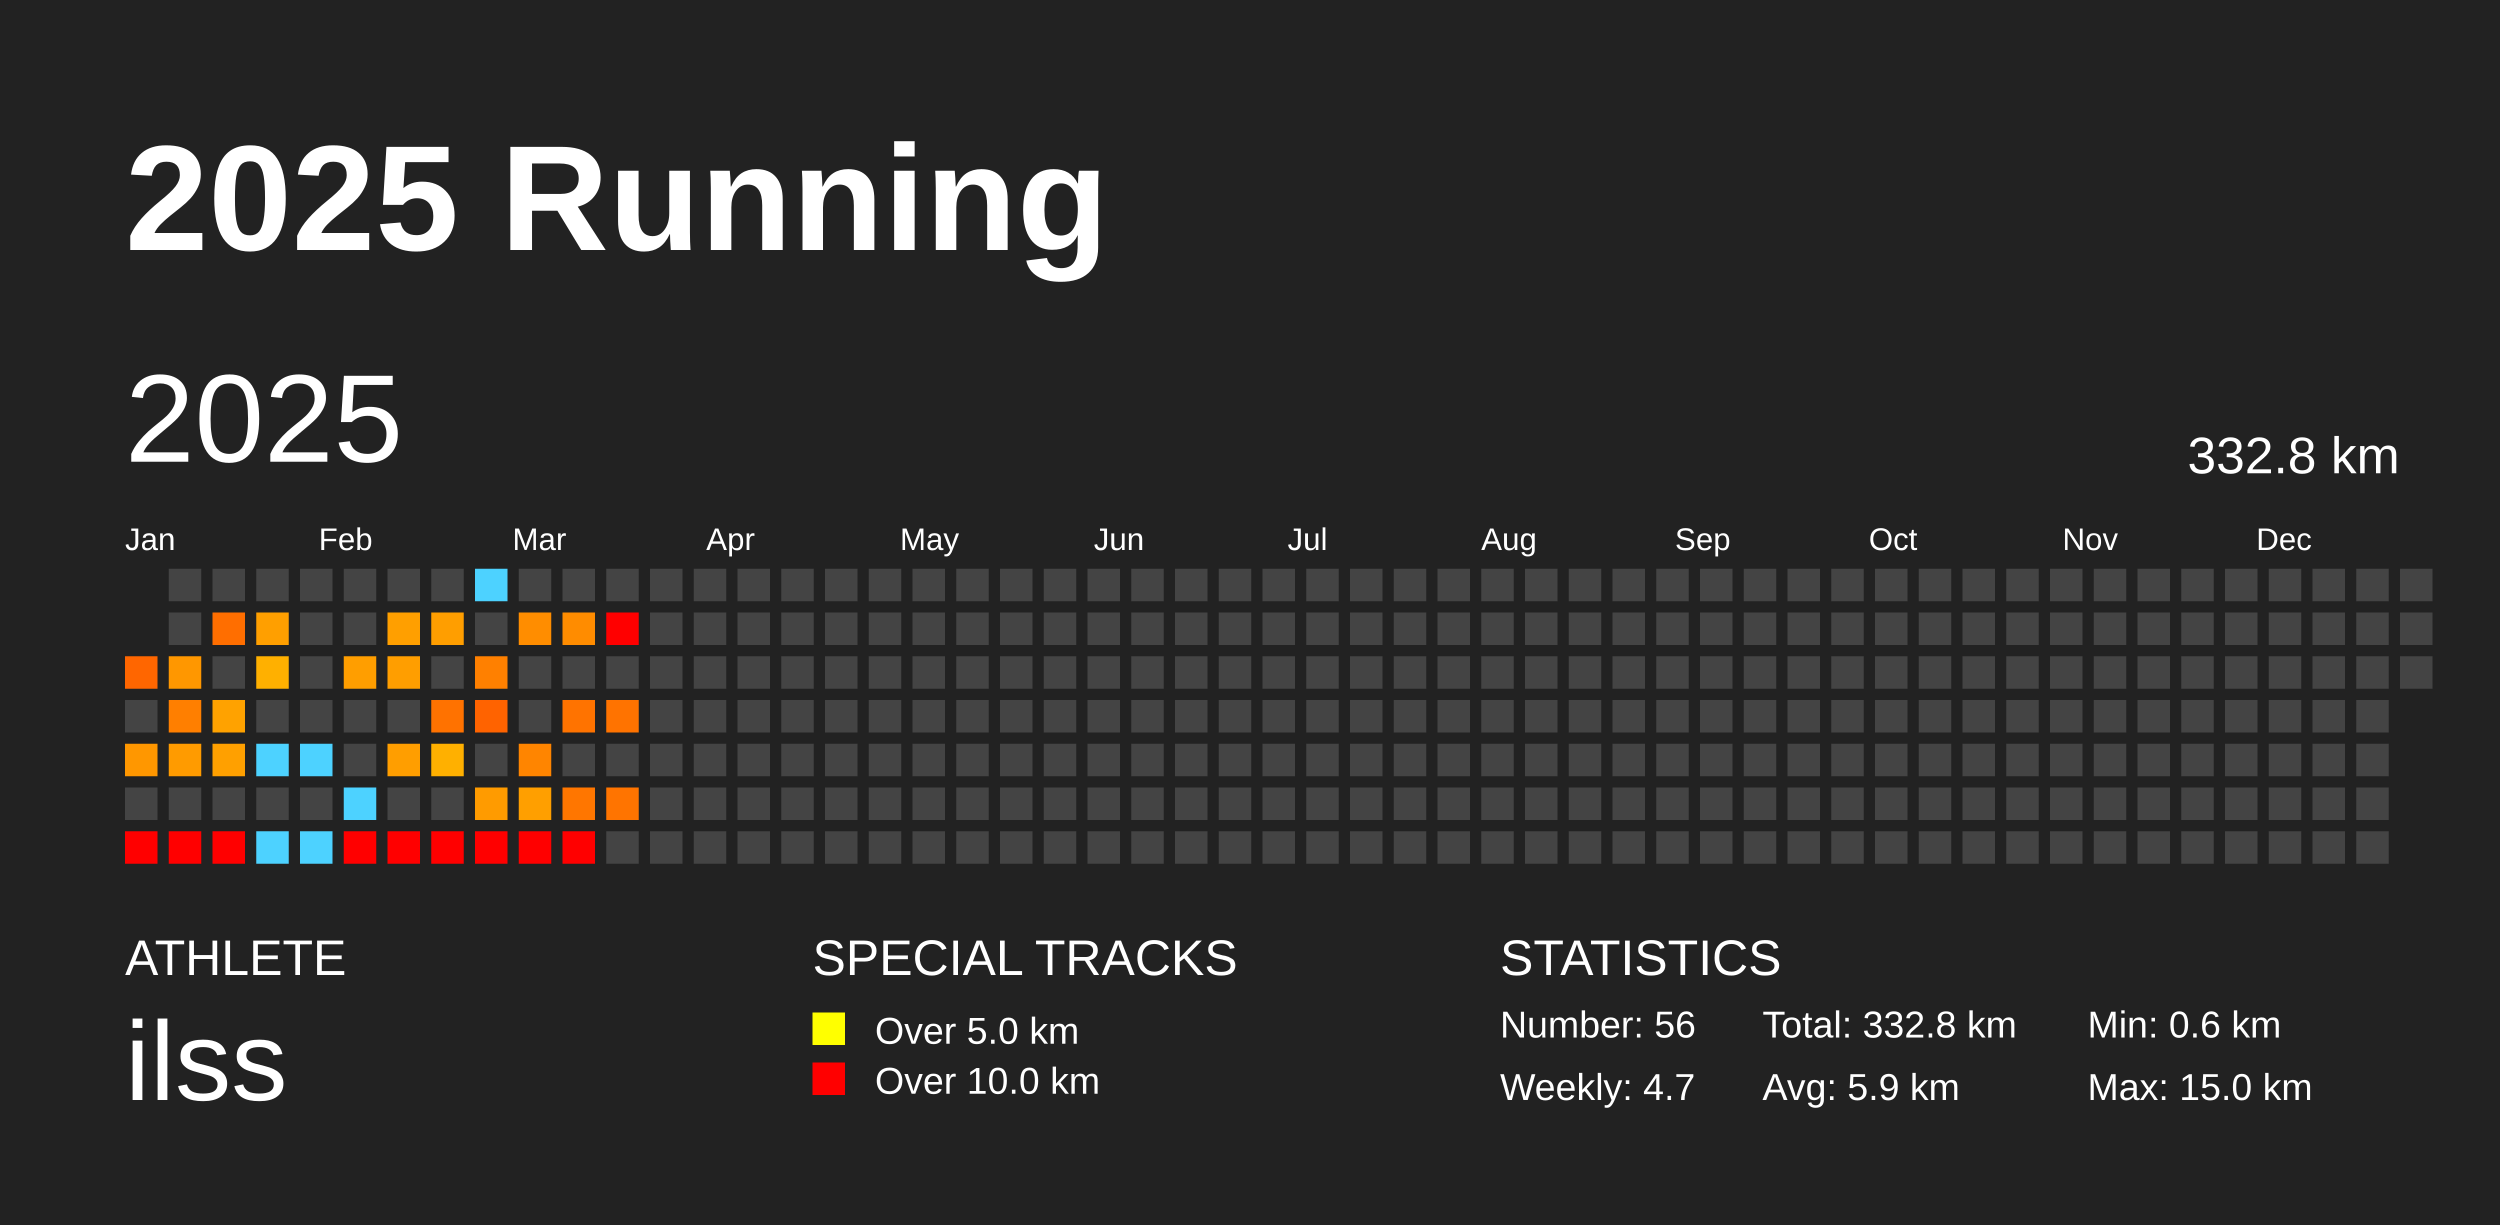
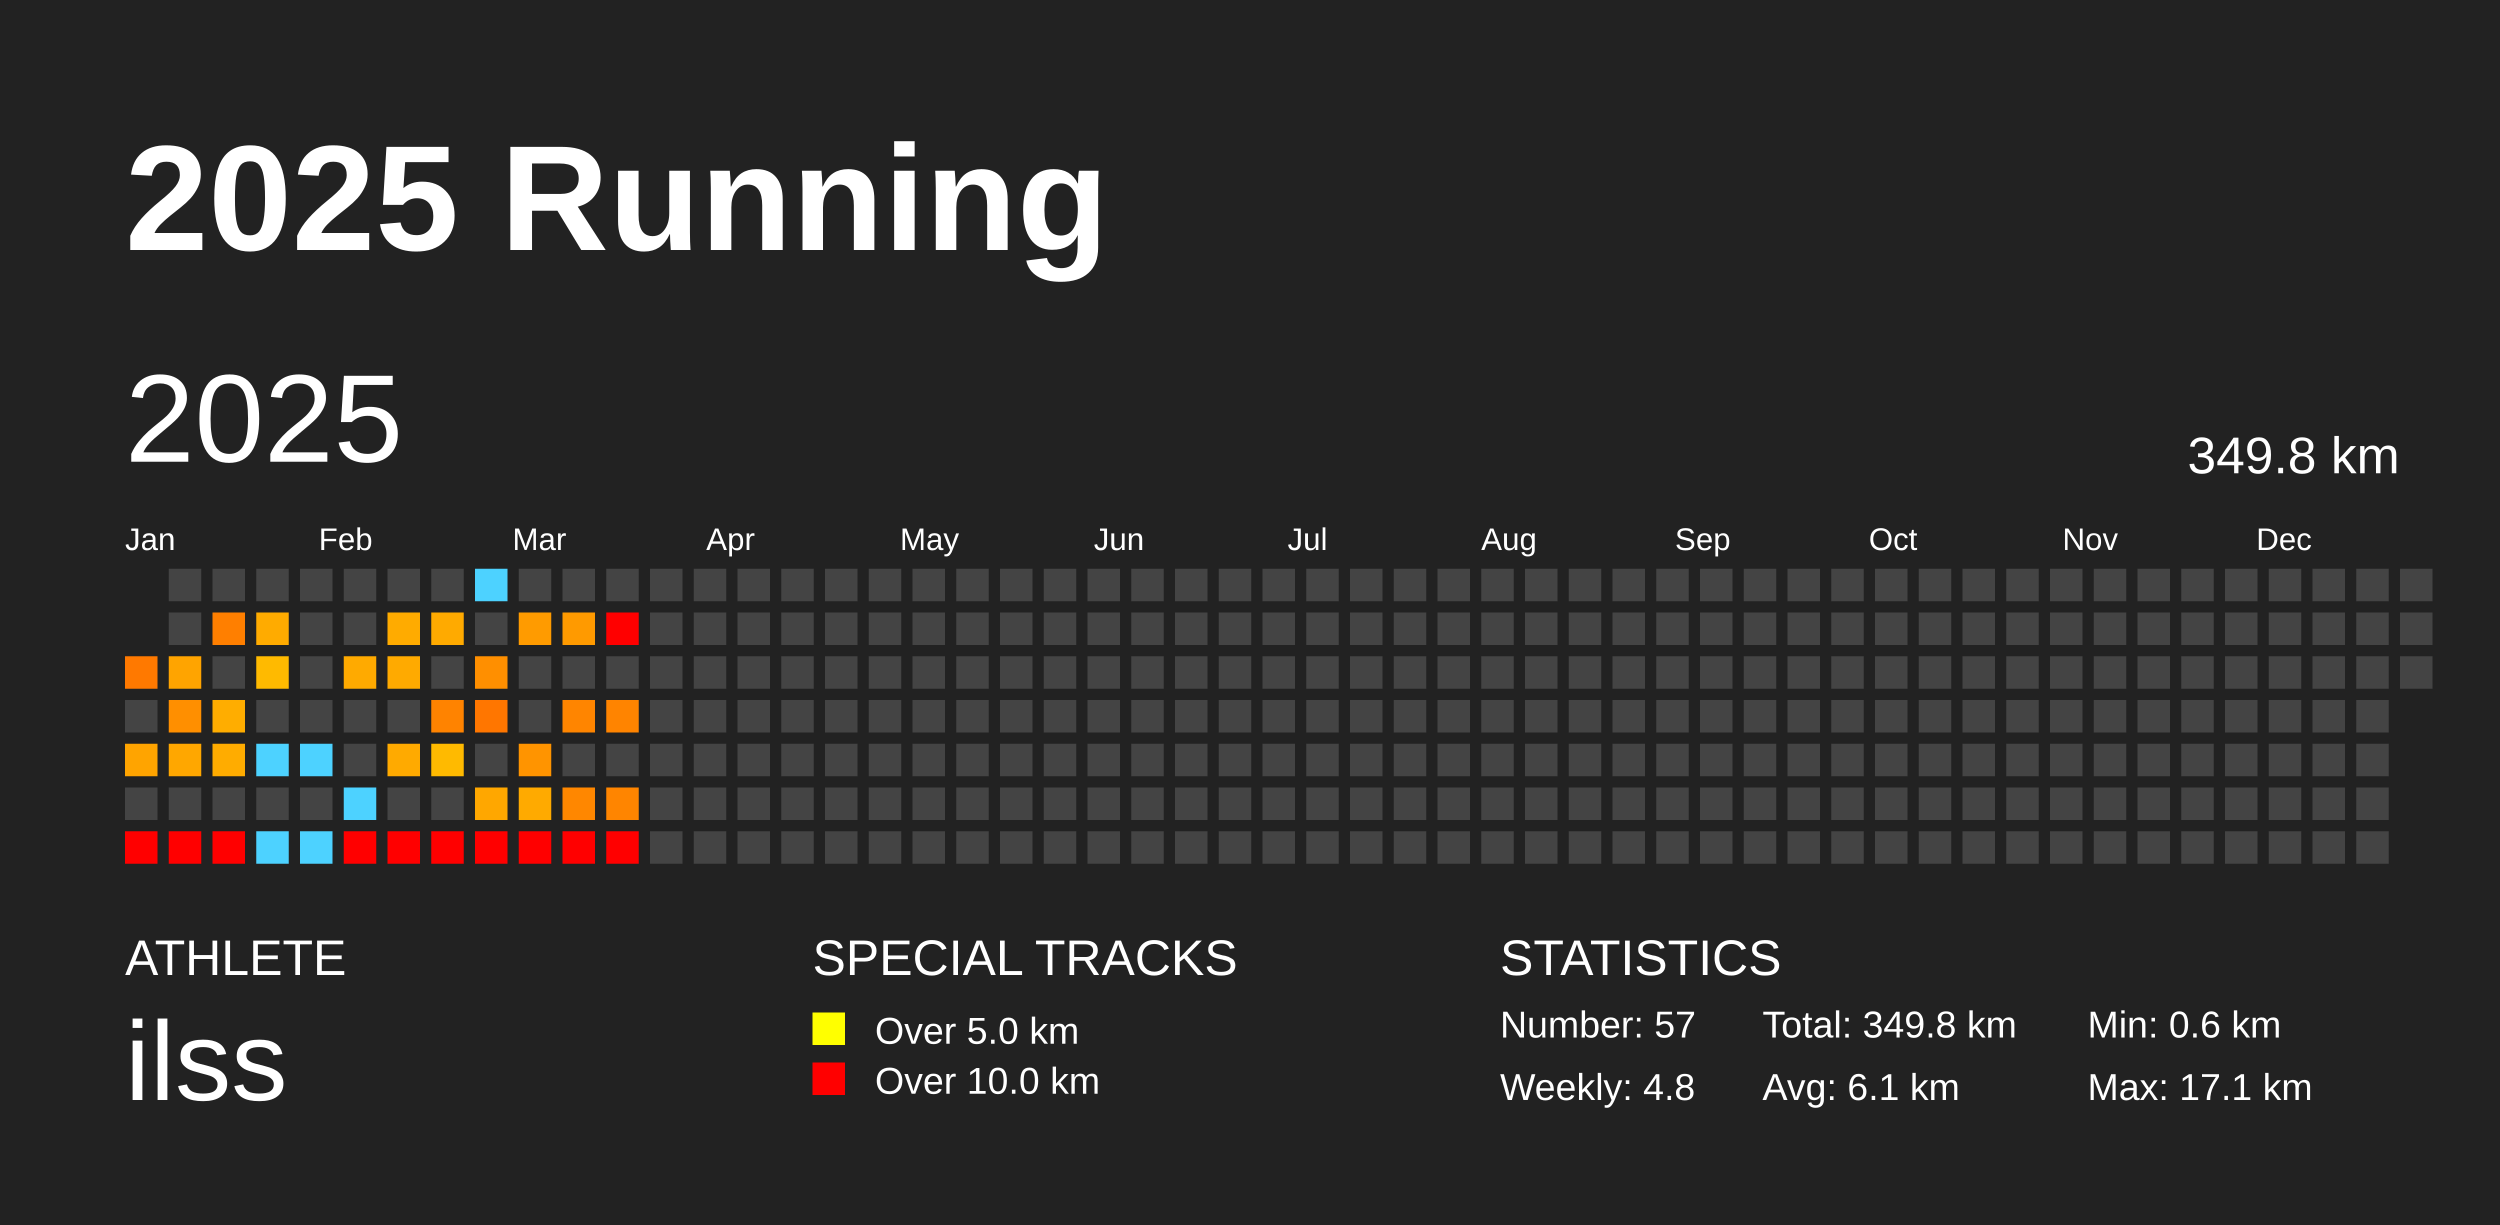
<svg xmlns="http://www.w3.org/2000/svg" baseProfile="full" height="98mm" version="1.1" viewBox="0,0,200,98" width="200mm">
  <defs />
  <rect fill="#222222" height="98" width="200" x="0" y="0" />
  <text fill="#FFFFFF" style="font-size:12px; font-family:Arial; font-weight:bold;" x="10" y="20">2025 Running</text>
  <text fill="#FFFFFF" style="font-size:4px; font-family:Arial" x="10" y="78">ATHLETE</text>
  <text fill="#FFFFFF" style="font-size:9px; font-family:Arial" x="10" y="88">ilss</text>
  <text fill="#FFFFFF" style="font-size:4px; font-family:Arial" x="65" y="78">SPECIAL TRACKS</text>
  <rect fill="yellow" height="2.6" width="2.6" x="65" y="81" />
  <text fill="#FFFFFF" style="font-size:3px; font-family:Arial" x="70" y="83.5">Over 5.0 km</text>
  <rect fill="red" height="2.6" width="2.6" x="65" y="85" />
  <text fill="#FFFFFF" style="font-size:3px; font-family:Arial" x="70" y="87.5">Over 10.0 km</text>
  <text fill="#FFFFFF" style="font-size:4px; font-family:Arial" x="120" y="78">STATISTICS</text>
-   <text fill="#FFFFFF" style="font-size:3px; font-family:Arial" x="120" y="83">Number: 56</text>
-   <text fill="#FFFFFF" style="font-size:3px; font-family:Arial" x="120" y="88">Weekly: 4.7</text>
-   <text fill="#FFFFFF" style="font-size:3px; font-family:Arial" x="141" y="83">Total: 332.8 km</text>
-   <text fill="#FFFFFF" style="font-size:3px; font-family:Arial" x="141" y="88">Avg: 5.9 km</text>
+   <text fill="#FFFFFF" style="font-size:3px; font-family:Arial" x="120" y="83">Number: 57</text>
+   <text fill="#FFFFFF" style="font-size:3px; font-family:Arial" x="120" y="88">Weekly: 4.8</text>
+   <text fill="#FFFFFF" style="font-size:3px; font-family:Arial" x="141" y="83">Total: 349.8 km</text>
+   <text fill="#FFFFFF" style="font-size:3px; font-family:Arial" x="141" y="88">Avg: 6.1 km</text>
  <text fill="#FFFFFF" style="font-size:3px; font-family:Arial" x="167" y="83">Min: 0.6 km</text>
-   <text fill="#FFFFFF" style="font-size:3px; font-family:Arial" x="167" y="88">Max: 15.0 km</text>
+   <text fill="#FFFFFF" style="font-size:3px; font-family:Arial" x="167" y="88">Max: 17.1 km</text>
  <text dominant-baseline="hanging" fill="#FFFFFF" style="font-size:10.0px; font-family:Arial;" x="10" y="30">2025</text>
-   <text dominant-baseline="hanging" fill="#FFFFFF" style="font-size:4.125px; font-family:Arial;" x="175" y="35">332.8 km</text>
+   <text dominant-baseline="hanging" fill="#FFFFFF" style="font-size:4.125px; font-family:Arial;" x="175" y="35">349.8 km</text>
  <text fill="#FFFFFF" style="font-size:2.5px; font-family:Arial" x="10.0" y="44">Jan</text>
  <text fill="#FFFFFF" style="font-size:2.5px; font-family:Arial" x="25.5" y="44">Feb</text>
  <text fill="#FFFFFF" style="font-size:2.5px; font-family:Arial" x="41.0" y="44">Mar</text>
  <text fill="#FFFFFF" style="font-size:2.5px; font-family:Arial" x="56.5" y="44">Apr</text>
  <text fill="#FFFFFF" style="font-size:2.5px; font-family:Arial" x="72.0" y="44">May</text>
  <text fill="#FFFFFF" style="font-size:2.5px; font-family:Arial" x="87.5" y="44">Jun</text>
  <text fill="#FFFFFF" style="font-size:2.5px; font-family:Arial" x="103.0" y="44">Jul</text>
  <text fill="#FFFFFF" style="font-size:2.5px; font-family:Arial" x="118.5" y="44">Aug</text>
  <text fill="#FFFFFF" style="font-size:2.5px; font-family:Arial" x="134.0" y="44">Sep</text>
  <text fill="#FFFFFF" style="font-size:2.5px; font-family:Arial" x="149.5" y="44">Oct</text>
  <text fill="#FFFFFF" style="font-size:2.5px; font-family:Arial" x="165.0" y="44">Nov</text>
  <text fill="#FFFFFF" style="font-size:2.5px; font-family:Arial" x="180.5" y="44">Dec</text>
-   <rect fill="#ff6600" height="2.6" width="2.6" x="10.0" y="52.5" />
+   <rect fill="#ff7900" height="2.6" width="2.6" x="10.0" y="52.5" />
  <rect fill="#444444" height="2.6" width="2.6" x="10.0" y="56.0" />
-   <rect fill="#ff9700" height="2.6" width="2.6" x="10.0" y="59.5" />
+   <rect fill="#ffa400" height="2.6" width="2.6" x="10.0" y="59.5" />
  <rect fill="#444444" height="2.6" width="2.6" x="10.0" y="63.0" />
  <rect fill="red" height="2.6" width="2.6" x="10.0" y="66.5" />
  <rect fill="#444444" height="2.6" width="2.6" x="13.5" y="45.5" />
  <rect fill="#444444" height="2.6" width="2.6" x="13.5" y="49.0" />
-   <rect fill="#ff9700" height="2.6" width="2.6" x="13.5" y="52.5" />
-   <rect fill="#ff7f00" height="2.6" width="2.6" x="13.5" y="56.0" />
-   <rect fill="#ff9b00" height="2.6" width="2.6" x="13.5" y="59.5" />
+   <rect fill="#ffa400" height="2.6" width="2.6" x="13.5" y="52.5" />
+   <rect fill="#ff8f00" height="2.6" width="2.6" x="13.5" y="56.0" />
+   <rect fill="#ffa700" height="2.6" width="2.6" x="13.5" y="59.5" />
  <rect fill="#444444" height="2.6" width="2.6" x="13.5" y="63.0" />
  <rect fill="red" height="2.6" width="2.6" x="13.5" y="66.5" />
  <rect fill="#444444" height="2.6" width="2.6" x="17.0" y="45.5" />
-   <rect fill="#ff6e00" height="2.6" width="2.6" x="17.0" y="49.0" />
+   <rect fill="#ff7f00" height="2.6" width="2.6" x="17.0" y="49.0" />
  <rect fill="#444444" height="2.6" width="2.6" x="17.0" y="52.5" />
-   <rect fill="#ffa200" height="2.6" width="2.6" x="17.0" y="56.0" />
-   <rect fill="#ffa000" height="2.6" width="2.6" x="17.0" y="59.5" />
+   <rect fill="#ffad00" height="2.6" width="2.6" x="17.0" y="56.0" />
+   <rect fill="#ffac00" height="2.6" width="2.6" x="17.0" y="59.5" />
  <rect fill="#444444" height="2.6" width="2.6" x="17.0" y="63.0" />
  <rect fill="red" height="2.6" width="2.6" x="17.0" y="66.5" />
  <rect fill="#444444" height="2.6" width="2.6" x="20.5" y="45.5" />
-   <rect fill="#ff9f00" height="2.6" width="2.6" x="20.5" y="49.0" />
-   <rect fill="#ffb000" height="2.6" width="2.6" x="20.5" y="52.5" />
+   <rect fill="#ffab00" height="2.6" width="2.6" x="20.5" y="49.0" />
+   <rect fill="#ffba00" height="2.6" width="2.6" x="20.5" y="52.5" />
  <rect fill="#444444" height="2.6" width="2.6" x="20.5" y="56.0" />
  <rect fill="#4dd2ff" height="2.6" width="2.6" x="20.5" y="59.5" />
  <rect fill="#444444" height="2.6" width="2.6" x="20.5" y="63.0" />
  <rect fill="#4dd2ff" height="2.6" width="2.6" x="20.5" y="66.5" />
  <rect fill="#444444" height="2.6" width="2.6" x="24.0" y="45.5" />
  <rect fill="#444444" height="2.6" width="2.6" x="24.0" y="49.0" />
  <rect fill="#444444" height="2.6" width="2.6" x="24.0" y="52.5" />
  <rect fill="#444444" height="2.6" width="2.6" x="24.0" y="56.0" />
  <rect fill="#4dd2ff" height="2.6" width="2.6" x="24.0" y="59.5" />
  <rect fill="#444444" height="2.6" width="2.6" x="24.0" y="63.0" />
  <rect fill="#4dd2ff" height="2.6" width="2.6" x="24.0" y="66.5" />
  <rect fill="#444444" height="2.6" width="2.6" x="27.5" y="45.5" />
  <rect fill="#444444" height="2.6" width="2.6" x="27.5" y="49.0" />
-   <rect fill="#ff9e00" height="2.6" width="2.6" x="27.5" y="52.5" />
+   <rect fill="#ffaa00" height="2.6" width="2.6" x="27.5" y="52.5" />
  <rect fill="#444444" height="2.6" width="2.6" x="27.5" y="56.0" />
  <rect fill="#444444" height="2.6" width="2.6" x="27.5" y="59.5" />
  <rect fill="#4dd2ff" height="2.6" width="2.6" x="27.5" y="63.0" />
  <rect fill="red" height="2.6" width="2.6" x="27.5" y="66.5" />
  <rect fill="#444444" height="2.6" width="2.6" x="31.0" y="45.5" />
-   <rect fill="#ff9f00" height="2.6" width="2.6" x="31.0" y="49.0" />
-   <rect fill="#ff9e00" height="2.6" width="2.6" x="31.0" y="52.5" />
+   <rect fill="#ffab00" height="2.6" width="2.6" x="31.0" y="49.0" />
+   <rect fill="#ffaa00" height="2.6" width="2.6" x="31.0" y="52.5" />
  <rect fill="#444444" height="2.6" width="2.6" x="31.0" y="56.0" />
-   <rect fill="#ff9e00" height="2.6" width="2.6" x="31.0" y="59.5" />
+   <rect fill="#ffaa00" height="2.6" width="2.6" x="31.0" y="59.5" />
  <rect fill="#444444" height="2.6" width="2.6" x="31.0" y="63.0" />
  <rect fill="red" height="2.6" width="2.6" x="31.0" y="66.5" />
  <rect fill="#444444" height="2.6" width="2.6" x="34.5" y="45.5" />
-   <rect fill="#ff9e00" height="2.6" width="2.6" x="34.5" y="49.0" />
+   <rect fill="#ffaa00" height="2.6" width="2.6" x="34.5" y="49.0" />
  <rect fill="#444444" height="2.6" width="2.6" x="34.5" y="52.5" />
-   <rect fill="#ff7200" height="2.6" width="2.6" x="34.5" y="56.0" />
-   <rect fill="#ffb000" height="2.6" width="2.6" x="34.5" y="59.5" />
+   <rect fill="#ff8300" height="2.6" width="2.6" x="34.5" y="56.0" />
+   <rect fill="#ffba00" height="2.6" width="2.6" x="34.5" y="59.5" />
  <rect fill="#444444" height="2.6" width="2.6" x="34.5" y="63.0" />
  <rect fill="red" height="2.6" width="2.6" x="34.5" y="66.5" />
  <rect fill="#4dd2ff" height="2.6" width="2.6" x="38.0" y="45.5" />
  <rect fill="#444444" height="2.6" width="2.6" x="38.0" y="49.0" />
-   <rect fill="#ff8000" height="2.6" width="2.6" x="38.0" y="52.5" />
-   <rect fill="#ff6300" height="2.6" width="2.6" x="38.0" y="56.0" />
+   <rect fill="#ff8f00" height="2.6" width="2.6" x="38.0" y="52.5" />
+   <rect fill="#ff7600" height="2.6" width="2.6" x="38.0" y="56.0" />
  <rect fill="#444444" height="2.6" width="2.6" x="38.0" y="59.5" />
-   <rect fill="#ff9b00" height="2.6" width="2.6" x="38.0" y="63.0" />
+   <rect fill="#ffa700" height="2.6" width="2.6" x="38.0" y="63.0" />
  <rect fill="red" height="2.6" width="2.6" x="38.0" y="66.5" />
  <rect fill="#444444" height="2.6" width="2.6" x="41.5" y="45.5" />
-   <rect fill="#ff8d00" height="2.6" width="2.6" x="41.5" y="49.0" />
+   <rect fill="#ff9b00" height="2.6" width="2.6" x="41.5" y="49.0" />
  <rect fill="#444444" height="2.6" width="2.6" x="41.5" y="52.5" />
  <rect fill="#444444" height="2.6" width="2.6" x="41.5" y="56.0" />
-   <rect fill="#ff8500" height="2.6" width="2.6" x="41.5" y="59.5" />
-   <rect fill="#ff9f00" height="2.6" width="2.6" x="41.5" y="63.0" />
+   <rect fill="#ff9400" height="2.6" width="2.6" x="41.5" y="59.5" />
+   <rect fill="#ffaa00" height="2.6" width="2.6" x="41.5" y="63.0" />
  <rect fill="red" height="2.6" width="2.6" x="41.5" y="66.5" />
  <rect fill="#444444" height="2.6" width="2.6" x="45.0" y="45.5" />
-   <rect fill="#ff8c00" height="2.6" width="2.6" x="45.0" y="49.0" />
+   <rect fill="#ff9a00" height="2.6" width="2.6" x="45.0" y="49.0" />
  <rect fill="#444444" height="2.6" width="2.6" x="45.0" y="52.5" />
-   <rect fill="#ff7300" height="2.6" width="2.6" x="45.0" y="56.0" />
+   <rect fill="#ff8500" height="2.6" width="2.6" x="45.0" y="56.0" />
  <rect fill="#444444" height="2.6" width="2.6" x="45.0" y="59.5" />
-   <rect fill="#ff7600" height="2.6" width="2.6" x="45.0" y="63.0" />
+   <rect fill="#ff8700" height="2.6" width="2.6" x="45.0" y="63.0" />
  <rect fill="red" height="2.6" width="2.6" x="45.0" y="66.5" />
  <rect fill="#444444" height="2.6" width="2.6" x="48.5" y="45.5" />
  <rect fill="red" height="2.6" width="2.6" x="48.5" y="49.0" />
  <rect fill="#444444" height="2.6" width="2.6" x="48.5" y="52.5" />
-   <rect fill="#ff7300" height="2.6" width="2.6" x="48.5" y="56.0" />
+   <rect fill="#ff8400" height="2.6" width="2.6" x="48.5" y="56.0" />
  <rect fill="#444444" height="2.6" width="2.6" x="48.5" y="59.5" />
-   <rect fill="#ff7400" height="2.6" width="2.6" x="48.5" y="63.0" />
-   <rect fill="#444444" height="2.6" width="2.6" x="48.5" y="66.5" />
+   <rect fill="#ff8500" height="2.6" width="2.6" x="48.5" y="63.0" />
+   <rect fill="red" height="2.6" width="2.6" x="48.5" y="66.5" />
  <rect fill="#444444" height="2.6" width="2.6" x="52.0" y="45.5" />
  <rect fill="#444444" height="2.6" width="2.6" x="52.0" y="49.0" />
  <rect fill="#444444" height="2.6" width="2.6" x="52.0" y="52.5" />
  <rect fill="#444444" height="2.6" width="2.6" x="52.0" y="56.0" />
  <rect fill="#444444" height="2.6" width="2.6" x="52.0" y="59.5" />
  <rect fill="#444444" height="2.6" width="2.6" x="52.0" y="63.0" />
  <rect fill="#444444" height="2.6" width="2.6" x="52.0" y="66.5" />
  <rect fill="#444444" height="2.6" width="2.6" x="55.5" y="45.5" />
  <rect fill="#444444" height="2.6" width="2.6" x="55.5" y="49.0" />
  <rect fill="#444444" height="2.6" width="2.6" x="55.5" y="52.5" />
  <rect fill="#444444" height="2.6" width="2.6" x="55.5" y="56.0" />
  <rect fill="#444444" height="2.6" width="2.6" x="55.5" y="59.5" />
  <rect fill="#444444" height="2.6" width="2.6" x="55.5" y="63.0" />
  <rect fill="#444444" height="2.6" width="2.6" x="55.5" y="66.5" />
  <rect fill="#444444" height="2.6" width="2.6" x="59.0" y="45.5" />
  <rect fill="#444444" height="2.6" width="2.6" x="59.0" y="49.0" />
  <rect fill="#444444" height="2.6" width="2.6" x="59.0" y="52.5" />
  <rect fill="#444444" height="2.6" width="2.6" x="59.0" y="56.0" />
  <rect fill="#444444" height="2.6" width="2.6" x="59.0" y="59.5" />
  <rect fill="#444444" height="2.6" width="2.6" x="59.0" y="63.0" />
  <rect fill="#444444" height="2.6" width="2.6" x="59.0" y="66.5" />
  <rect fill="#444444" height="2.6" width="2.6" x="62.5" y="45.5" />
  <rect fill="#444444" height="2.6" width="2.6" x="62.5" y="49.0" />
  <rect fill="#444444" height="2.6" width="2.6" x="62.5" y="52.5" />
  <rect fill="#444444" height="2.6" width="2.6" x="62.5" y="56.0" />
  <rect fill="#444444" height="2.6" width="2.6" x="62.5" y="59.5" />
  <rect fill="#444444" height="2.6" width="2.6" x="62.5" y="63.0" />
  <rect fill="#444444" height="2.6" width="2.6" x="62.5" y="66.5" />
  <rect fill="#444444" height="2.6" width="2.6" x="66.0" y="45.5" />
  <rect fill="#444444" height="2.6" width="2.6" x="66.0" y="49.0" />
  <rect fill="#444444" height="2.6" width="2.6" x="66.0" y="52.5" />
  <rect fill="#444444" height="2.6" width="2.6" x="66.0" y="56.0" />
  <rect fill="#444444" height="2.6" width="2.6" x="66.0" y="59.5" />
  <rect fill="#444444" height="2.6" width="2.6" x="66.0" y="63.0" />
  <rect fill="#444444" height="2.6" width="2.6" x="66.0" y="66.5" />
  <rect fill="#444444" height="2.6" width="2.6" x="69.5" y="45.5" />
  <rect fill="#444444" height="2.6" width="2.6" x="69.5" y="49.0" />
  <rect fill="#444444" height="2.6" width="2.6" x="69.5" y="52.5" />
  <rect fill="#444444" height="2.6" width="2.6" x="69.5" y="56.0" />
  <rect fill="#444444" height="2.6" width="2.6" x="69.5" y="59.5" />
  <rect fill="#444444" height="2.6" width="2.6" x="69.5" y="63.0" />
  <rect fill="#444444" height="2.6" width="2.6" x="69.5" y="66.5" />
  <rect fill="#444444" height="2.6" width="2.6" x="73.0" y="45.5" />
  <rect fill="#444444" height="2.6" width="2.6" x="73.0" y="49.0" />
  <rect fill="#444444" height="2.6" width="2.6" x="73.0" y="52.5" />
  <rect fill="#444444" height="2.6" width="2.6" x="73.0" y="56.0" />
  <rect fill="#444444" height="2.6" width="2.6" x="73.0" y="59.5" />
  <rect fill="#444444" height="2.6" width="2.6" x="73.0" y="63.0" />
  <rect fill="#444444" height="2.6" width="2.6" x="73.0" y="66.5" />
  <rect fill="#444444" height="2.6" width="2.6" x="76.5" y="45.5" />
  <rect fill="#444444" height="2.6" width="2.6" x="76.5" y="49.0" />
  <rect fill="#444444" height="2.6" width="2.6" x="76.5" y="52.5" />
  <rect fill="#444444" height="2.6" width="2.6" x="76.5" y="56.0" />
  <rect fill="#444444" height="2.6" width="2.6" x="76.5" y="59.5" />
  <rect fill="#444444" height="2.6" width="2.6" x="76.5" y="63.0" />
  <rect fill="#444444" height="2.6" width="2.6" x="76.5" y="66.5" />
  <rect fill="#444444" height="2.6" width="2.6" x="80.0" y="45.5" />
  <rect fill="#444444" height="2.6" width="2.6" x="80.0" y="49.0" />
  <rect fill="#444444" height="2.6" width="2.6" x="80.0" y="52.5" />
  <rect fill="#444444" height="2.6" width="2.6" x="80.0" y="56.0" />
  <rect fill="#444444" height="2.6" width="2.6" x="80.0" y="59.5" />
  <rect fill="#444444" height="2.6" width="2.6" x="80.0" y="63.0" />
  <rect fill="#444444" height="2.6" width="2.6" x="80.0" y="66.5" />
  <rect fill="#444444" height="2.6" width="2.6" x="83.5" y="45.5" />
  <rect fill="#444444" height="2.6" width="2.6" x="83.5" y="49.0" />
  <rect fill="#444444" height="2.6" width="2.6" x="83.5" y="52.5" />
  <rect fill="#444444" height="2.6" width="2.6" x="83.5" y="56.0" />
  <rect fill="#444444" height="2.6" width="2.6" x="83.5" y="59.5" />
  <rect fill="#444444" height="2.6" width="2.6" x="83.5" y="63.0" />
  <rect fill="#444444" height="2.6" width="2.6" x="83.5" y="66.5" />
  <rect fill="#444444" height="2.6" width="2.6" x="87.0" y="45.5" />
  <rect fill="#444444" height="2.6" width="2.6" x="87.0" y="49.0" />
  <rect fill="#444444" height="2.6" width="2.6" x="87.0" y="52.5" />
  <rect fill="#444444" height="2.6" width="2.6" x="87.0" y="56.0" />
  <rect fill="#444444" height="2.6" width="2.6" x="87.0" y="59.5" />
  <rect fill="#444444" height="2.6" width="2.6" x="87.0" y="63.0" />
  <rect fill="#444444" height="2.6" width="2.6" x="87.0" y="66.5" />
  <rect fill="#444444" height="2.6" width="2.6" x="90.5" y="45.5" />
  <rect fill="#444444" height="2.6" width="2.6" x="90.5" y="49.0" />
  <rect fill="#444444" height="2.6" width="2.6" x="90.5" y="52.5" />
  <rect fill="#444444" height="2.6" width="2.6" x="90.5" y="56.0" />
  <rect fill="#444444" height="2.6" width="2.6" x="90.5" y="59.5" />
  <rect fill="#444444" height="2.6" width="2.6" x="90.5" y="63.0" />
  <rect fill="#444444" height="2.6" width="2.6" x="90.5" y="66.5" />
  <rect fill="#444444" height="2.6" width="2.6" x="94.0" y="45.5" />
  <rect fill="#444444" height="2.6" width="2.6" x="94.0" y="49.0" />
  <rect fill="#444444" height="2.6" width="2.6" x="94.0" y="52.5" />
  <rect fill="#444444" height="2.6" width="2.6" x="94.0" y="56.0" />
  <rect fill="#444444" height="2.6" width="2.6" x="94.0" y="59.5" />
  <rect fill="#444444" height="2.6" width="2.6" x="94.0" y="63.0" />
  <rect fill="#444444" height="2.6" width="2.6" x="94.0" y="66.5" />
  <rect fill="#444444" height="2.6" width="2.6" x="97.5" y="45.5" />
  <rect fill="#444444" height="2.6" width="2.6" x="97.5" y="49.0" />
  <rect fill="#444444" height="2.6" width="2.6" x="97.5" y="52.5" />
  <rect fill="#444444" height="2.6" width="2.6" x="97.5" y="56.0" />
  <rect fill="#444444" height="2.6" width="2.6" x="97.5" y="59.5" />
  <rect fill="#444444" height="2.6" width="2.6" x="97.5" y="63.0" />
  <rect fill="#444444" height="2.6" width="2.6" x="97.5" y="66.5" />
  <rect fill="#444444" height="2.6" width="2.6" x="101.0" y="45.5" />
  <rect fill="#444444" height="2.6" width="2.6" x="101.0" y="49.0" />
  <rect fill="#444444" height="2.6" width="2.6" x="101.0" y="52.5" />
  <rect fill="#444444" height="2.6" width="2.6" x="101.0" y="56.0" />
  <rect fill="#444444" height="2.6" width="2.6" x="101.0" y="59.5" />
  <rect fill="#444444" height="2.6" width="2.6" x="101.0" y="63.0" />
  <rect fill="#444444" height="2.6" width="2.6" x="101.0" y="66.5" />
  <rect fill="#444444" height="2.6" width="2.6" x="104.5" y="45.5" />
  <rect fill="#444444" height="2.6" width="2.6" x="104.5" y="49.0" />
  <rect fill="#444444" height="2.6" width="2.6" x="104.5" y="52.5" />
  <rect fill="#444444" height="2.6" width="2.6" x="104.5" y="56.0" />
  <rect fill="#444444" height="2.6" width="2.6" x="104.5" y="59.5" />
  <rect fill="#444444" height="2.6" width="2.6" x="104.5" y="63.0" />
  <rect fill="#444444" height="2.6" width="2.6" x="104.5" y="66.5" />
  <rect fill="#444444" height="2.6" width="2.6" x="108.0" y="45.5" />
  <rect fill="#444444" height="2.6" width="2.6" x="108.0" y="49.0" />
  <rect fill="#444444" height="2.6" width="2.6" x="108.0" y="52.5" />
  <rect fill="#444444" height="2.6" width="2.6" x="108.0" y="56.0" />
  <rect fill="#444444" height="2.6" width="2.6" x="108.0" y="59.5" />
  <rect fill="#444444" height="2.6" width="2.6" x="108.0" y="63.0" />
  <rect fill="#444444" height="2.6" width="2.6" x="108.0" y="66.5" />
  <rect fill="#444444" height="2.6" width="2.6" x="111.5" y="45.5" />
  <rect fill="#444444" height="2.6" width="2.6" x="111.5" y="49.0" />
  <rect fill="#444444" height="2.6" width="2.6" x="111.5" y="52.5" />
  <rect fill="#444444" height="2.6" width="2.6" x="111.5" y="56.0" />
  <rect fill="#444444" height="2.6" width="2.6" x="111.5" y="59.5" />
  <rect fill="#444444" height="2.6" width="2.6" x="111.5" y="63.0" />
  <rect fill="#444444" height="2.6" width="2.6" x="111.5" y="66.5" />
  <rect fill="#444444" height="2.6" width="2.6" x="115.0" y="45.5" />
  <rect fill="#444444" height="2.6" width="2.6" x="115.0" y="49.0" />
  <rect fill="#444444" height="2.6" width="2.6" x="115.0" y="52.5" />
  <rect fill="#444444" height="2.6" width="2.6" x="115.0" y="56.0" />
  <rect fill="#444444" height="2.6" width="2.6" x="115.0" y="59.5" />
  <rect fill="#444444" height="2.6" width="2.6" x="115.0" y="63.0" />
  <rect fill="#444444" height="2.6" width="2.6" x="115.0" y="66.5" />
  <rect fill="#444444" height="2.6" width="2.6" x="118.5" y="45.5" />
  <rect fill="#444444" height="2.6" width="2.6" x="118.5" y="49.0" />
  <rect fill="#444444" height="2.6" width="2.6" x="118.5" y="52.5" />
  <rect fill="#444444" height="2.6" width="2.6" x="118.5" y="56.0" />
  <rect fill="#444444" height="2.6" width="2.6" x="118.5" y="59.5" />
  <rect fill="#444444" height="2.6" width="2.6" x="118.5" y="63.0" />
  <rect fill="#444444" height="2.6" width="2.6" x="118.5" y="66.5" />
  <rect fill="#444444" height="2.6" width="2.6" x="122.0" y="45.5" />
  <rect fill="#444444" height="2.6" width="2.6" x="122.0" y="49.0" />
  <rect fill="#444444" height="2.6" width="2.6" x="122.0" y="52.5" />
  <rect fill="#444444" height="2.6" width="2.6" x="122.0" y="56.0" />
  <rect fill="#444444" height="2.6" width="2.6" x="122.0" y="59.5" />
  <rect fill="#444444" height="2.6" width="2.6" x="122.0" y="63.0" />
  <rect fill="#444444" height="2.6" width="2.6" x="122.0" y="66.5" />
  <rect fill="#444444" height="2.6" width="2.6" x="125.5" y="45.5" />
  <rect fill="#444444" height="2.6" width="2.6" x="125.5" y="49.0" />
  <rect fill="#444444" height="2.6" width="2.6" x="125.5" y="52.5" />
  <rect fill="#444444" height="2.6" width="2.6" x="125.5" y="56.0" />
  <rect fill="#444444" height="2.6" width="2.6" x="125.5" y="59.5" />
  <rect fill="#444444" height="2.6" width="2.6" x="125.5" y="63.0" />
  <rect fill="#444444" height="2.6" width="2.6" x="125.5" y="66.5" />
  <rect fill="#444444" height="2.6" width="2.6" x="129.0" y="45.5" />
  <rect fill="#444444" height="2.6" width="2.6" x="129.0" y="49.0" />
  <rect fill="#444444" height="2.6" width="2.6" x="129.0" y="52.5" />
  <rect fill="#444444" height="2.6" width="2.6" x="129.0" y="56.0" />
  <rect fill="#444444" height="2.6" width="2.6" x="129.0" y="59.5" />
  <rect fill="#444444" height="2.6" width="2.6" x="129.0" y="63.0" />
  <rect fill="#444444" height="2.6" width="2.6" x="129.0" y="66.5" />
  <rect fill="#444444" height="2.6" width="2.6" x="132.5" y="45.5" />
  <rect fill="#444444" height="2.6" width="2.6" x="132.5" y="49.0" />
  <rect fill="#444444" height="2.6" width="2.6" x="132.5" y="52.5" />
  <rect fill="#444444" height="2.6" width="2.6" x="132.5" y="56.0" />
  <rect fill="#444444" height="2.6" width="2.6" x="132.5" y="59.5" />
  <rect fill="#444444" height="2.6" width="2.6" x="132.5" y="63.0" />
  <rect fill="#444444" height="2.6" width="2.6" x="132.5" y="66.5" />
  <rect fill="#444444" height="2.6" width="2.6" x="136.0" y="45.5" />
  <rect fill="#444444" height="2.6" width="2.6" x="136.0" y="49.0" />
  <rect fill="#444444" height="2.6" width="2.6" x="136.0" y="52.5" />
  <rect fill="#444444" height="2.6" width="2.6" x="136.0" y="56.0" />
  <rect fill="#444444" height="2.6" width="2.6" x="136.0" y="59.5" />
  <rect fill="#444444" height="2.6" width="2.6" x="136.0" y="63.0" />
  <rect fill="#444444" height="2.6" width="2.6" x="136.0" y="66.5" />
  <rect fill="#444444" height="2.6" width="2.6" x="139.5" y="45.5" />
  <rect fill="#444444" height="2.6" width="2.6" x="139.5" y="49.0" />
  <rect fill="#444444" height="2.6" width="2.6" x="139.5" y="52.5" />
  <rect fill="#444444" height="2.6" width="2.6" x="139.5" y="56.0" />
  <rect fill="#444444" height="2.6" width="2.6" x="139.5" y="59.5" />
  <rect fill="#444444" height="2.6" width="2.6" x="139.5" y="63.0" />
  <rect fill="#444444" height="2.6" width="2.6" x="139.5" y="66.5" />
  <rect fill="#444444" height="2.6" width="2.6" x="143.0" y="45.5" />
  <rect fill="#444444" height="2.6" width="2.6" x="143.0" y="49.0" />
  <rect fill="#444444" height="2.6" width="2.6" x="143.0" y="52.5" />
  <rect fill="#444444" height="2.6" width="2.6" x="143.0" y="56.0" />
  <rect fill="#444444" height="2.6" width="2.6" x="143.0" y="59.5" />
  <rect fill="#444444" height="2.6" width="2.6" x="143.0" y="63.0" />
  <rect fill="#444444" height="2.6" width="2.6" x="143.0" y="66.5" />
  <rect fill="#444444" height="2.6" width="2.6" x="146.5" y="45.5" />
  <rect fill="#444444" height="2.6" width="2.6" x="146.5" y="49.0" />
  <rect fill="#444444" height="2.6" width="2.6" x="146.5" y="52.5" />
  <rect fill="#444444" height="2.6" width="2.6" x="146.5" y="56.0" />
  <rect fill="#444444" height="2.6" width="2.6" x="146.5" y="59.5" />
  <rect fill="#444444" height="2.6" width="2.6" x="146.5" y="63.0" />
  <rect fill="#444444" height="2.6" width="2.6" x="146.5" y="66.5" />
  <rect fill="#444444" height="2.6" width="2.6" x="150.0" y="45.5" />
  <rect fill="#444444" height="2.6" width="2.6" x="150.0" y="49.0" />
  <rect fill="#444444" height="2.6" width="2.6" x="150.0" y="52.5" />
  <rect fill="#444444" height="2.6" width="2.6" x="150.0" y="56.0" />
  <rect fill="#444444" height="2.6" width="2.6" x="150.0" y="59.5" />
  <rect fill="#444444" height="2.6" width="2.6" x="150.0" y="63.0" />
  <rect fill="#444444" height="2.6" width="2.6" x="150.0" y="66.5" />
  <rect fill="#444444" height="2.6" width="2.6" x="153.5" y="45.5" />
  <rect fill="#444444" height="2.6" width="2.6" x="153.5" y="49.0" />
  <rect fill="#444444" height="2.6" width="2.6" x="153.5" y="52.5" />
  <rect fill="#444444" height="2.6" width="2.6" x="153.5" y="56.0" />
  <rect fill="#444444" height="2.6" width="2.6" x="153.5" y="59.5" />
  <rect fill="#444444" height="2.6" width="2.6" x="153.5" y="63.0" />
  <rect fill="#444444" height="2.6" width="2.6" x="153.5" y="66.5" />
  <rect fill="#444444" height="2.6" width="2.6" x="157.0" y="45.5" />
  <rect fill="#444444" height="2.6" width="2.6" x="157.0" y="49.0" />
  <rect fill="#444444" height="2.6" width="2.6" x="157.0" y="52.5" />
  <rect fill="#444444" height="2.6" width="2.6" x="157.0" y="56.0" />
  <rect fill="#444444" height="2.6" width="2.6" x="157.0" y="59.5" />
  <rect fill="#444444" height="2.6" width="2.6" x="157.0" y="63.0" />
  <rect fill="#444444" height="2.6" width="2.6" x="157.0" y="66.5" />
  <rect fill="#444444" height="2.6" width="2.6" x="160.5" y="45.5" />
  <rect fill="#444444" height="2.6" width="2.6" x="160.5" y="49.0" />
  <rect fill="#444444" height="2.6" width="2.6" x="160.5" y="52.5" />
  <rect fill="#444444" height="2.6" width="2.6" x="160.5" y="56.0" />
  <rect fill="#444444" height="2.6" width="2.6" x="160.5" y="59.5" />
  <rect fill="#444444" height="2.6" width="2.6" x="160.5" y="63.0" />
  <rect fill="#444444" height="2.6" width="2.6" x="160.5" y="66.5" />
  <rect fill="#444444" height="2.6" width="2.6" x="164.0" y="45.5" />
  <rect fill="#444444" height="2.6" width="2.6" x="164.0" y="49.0" />
  <rect fill="#444444" height="2.6" width="2.6" x="164.0" y="52.5" />
  <rect fill="#444444" height="2.6" width="2.6" x="164.0" y="56.0" />
  <rect fill="#444444" height="2.6" width="2.6" x="164.0" y="59.5" />
  <rect fill="#444444" height="2.6" width="2.6" x="164.0" y="63.0" />
  <rect fill="#444444" height="2.6" width="2.6" x="164.0" y="66.5" />
  <rect fill="#444444" height="2.6" width="2.6" x="167.5" y="45.5" />
  <rect fill="#444444" height="2.6" width="2.6" x="167.5" y="49.0" />
  <rect fill="#444444" height="2.6" width="2.6" x="167.5" y="52.5" />
  <rect fill="#444444" height="2.6" width="2.6" x="167.5" y="56.0" />
  <rect fill="#444444" height="2.6" width="2.6" x="167.5" y="59.5" />
  <rect fill="#444444" height="2.6" width="2.6" x="167.5" y="63.0" />
  <rect fill="#444444" height="2.6" width="2.6" x="167.5" y="66.5" />
  <rect fill="#444444" height="2.6" width="2.6" x="171.0" y="45.5" />
  <rect fill="#444444" height="2.6" width="2.6" x="171.0" y="49.0" />
  <rect fill="#444444" height="2.6" width="2.6" x="171.0" y="52.5" />
  <rect fill="#444444" height="2.6" width="2.6" x="171.0" y="56.0" />
  <rect fill="#444444" height="2.6" width="2.6" x="171.0" y="59.5" />
  <rect fill="#444444" height="2.6" width="2.6" x="171.0" y="63.0" />
  <rect fill="#444444" height="2.6" width="2.6" x="171.0" y="66.5" />
  <rect fill="#444444" height="2.6" width="2.6" x="174.5" y="45.5" />
  <rect fill="#444444" height="2.6" width="2.6" x="174.5" y="49.0" />
  <rect fill="#444444" height="2.6" width="2.6" x="174.5" y="52.5" />
  <rect fill="#444444" height="2.6" width="2.6" x="174.5" y="56.0" />
  <rect fill="#444444" height="2.6" width="2.6" x="174.5" y="59.5" />
  <rect fill="#444444" height="2.6" width="2.6" x="174.5" y="63.0" />
  <rect fill="#444444" height="2.6" width="2.6" x="174.5" y="66.5" />
  <rect fill="#444444" height="2.6" width="2.6" x="178.0" y="45.5" />
  <rect fill="#444444" height="2.6" width="2.6" x="178.0" y="49.0" />
  <rect fill="#444444" height="2.6" width="2.6" x="178.0" y="52.5" />
  <rect fill="#444444" height="2.6" width="2.6" x="178.0" y="56.0" />
  <rect fill="#444444" height="2.6" width="2.6" x="178.0" y="59.5" />
  <rect fill="#444444" height="2.6" width="2.6" x="178.0" y="63.0" />
  <rect fill="#444444" height="2.6" width="2.6" x="178.0" y="66.5" />
  <rect fill="#444444" height="2.6" width="2.6" x="181.5" y="45.5" />
  <rect fill="#444444" height="2.6" width="2.6" x="181.5" y="49.0" />
  <rect fill="#444444" height="2.6" width="2.6" x="181.5" y="52.5" />
  <rect fill="#444444" height="2.6" width="2.6" x="181.5" y="56.0" />
  <rect fill="#444444" height="2.6" width="2.6" x="181.5" y="59.5" />
  <rect fill="#444444" height="2.6" width="2.6" x="181.5" y="63.0" />
  <rect fill="#444444" height="2.6" width="2.6" x="181.5" y="66.5" />
  <rect fill="#444444" height="2.6" width="2.6" x="185.0" y="45.5" />
  <rect fill="#444444" height="2.6" width="2.6" x="185.0" y="49.0" />
  <rect fill="#444444" height="2.6" width="2.6" x="185.0" y="52.5" />
  <rect fill="#444444" height="2.6" width="2.6" x="185.0" y="56.0" />
  <rect fill="#444444" height="2.6" width="2.6" x="185.0" y="59.5" />
  <rect fill="#444444" height="2.6" width="2.6" x="185.0" y="63.0" />
  <rect fill="#444444" height="2.6" width="2.6" x="185.0" y="66.5" />
  <rect fill="#444444" height="2.6" width="2.6" x="188.5" y="45.5" />
  <rect fill="#444444" height="2.6" width="2.6" x="188.5" y="49.0" />
  <rect fill="#444444" height="2.6" width="2.6" x="188.5" y="52.5" />
  <rect fill="#444444" height="2.6" width="2.6" x="188.5" y="56.0" />
  <rect fill="#444444" height="2.6" width="2.6" x="188.5" y="59.5" />
  <rect fill="#444444" height="2.6" width="2.6" x="188.5" y="63.0" />
  <rect fill="#444444" height="2.6" width="2.6" x="188.5" y="66.5" />
  <rect fill="#444444" height="2.6" width="2.6" x="192.0" y="45.5" />
  <rect fill="#444444" height="2.6" width="2.6" x="192.0" y="49.0" />
  <rect fill="#444444" height="2.6" width="2.6" x="192.0" y="52.5" />
</svg>
